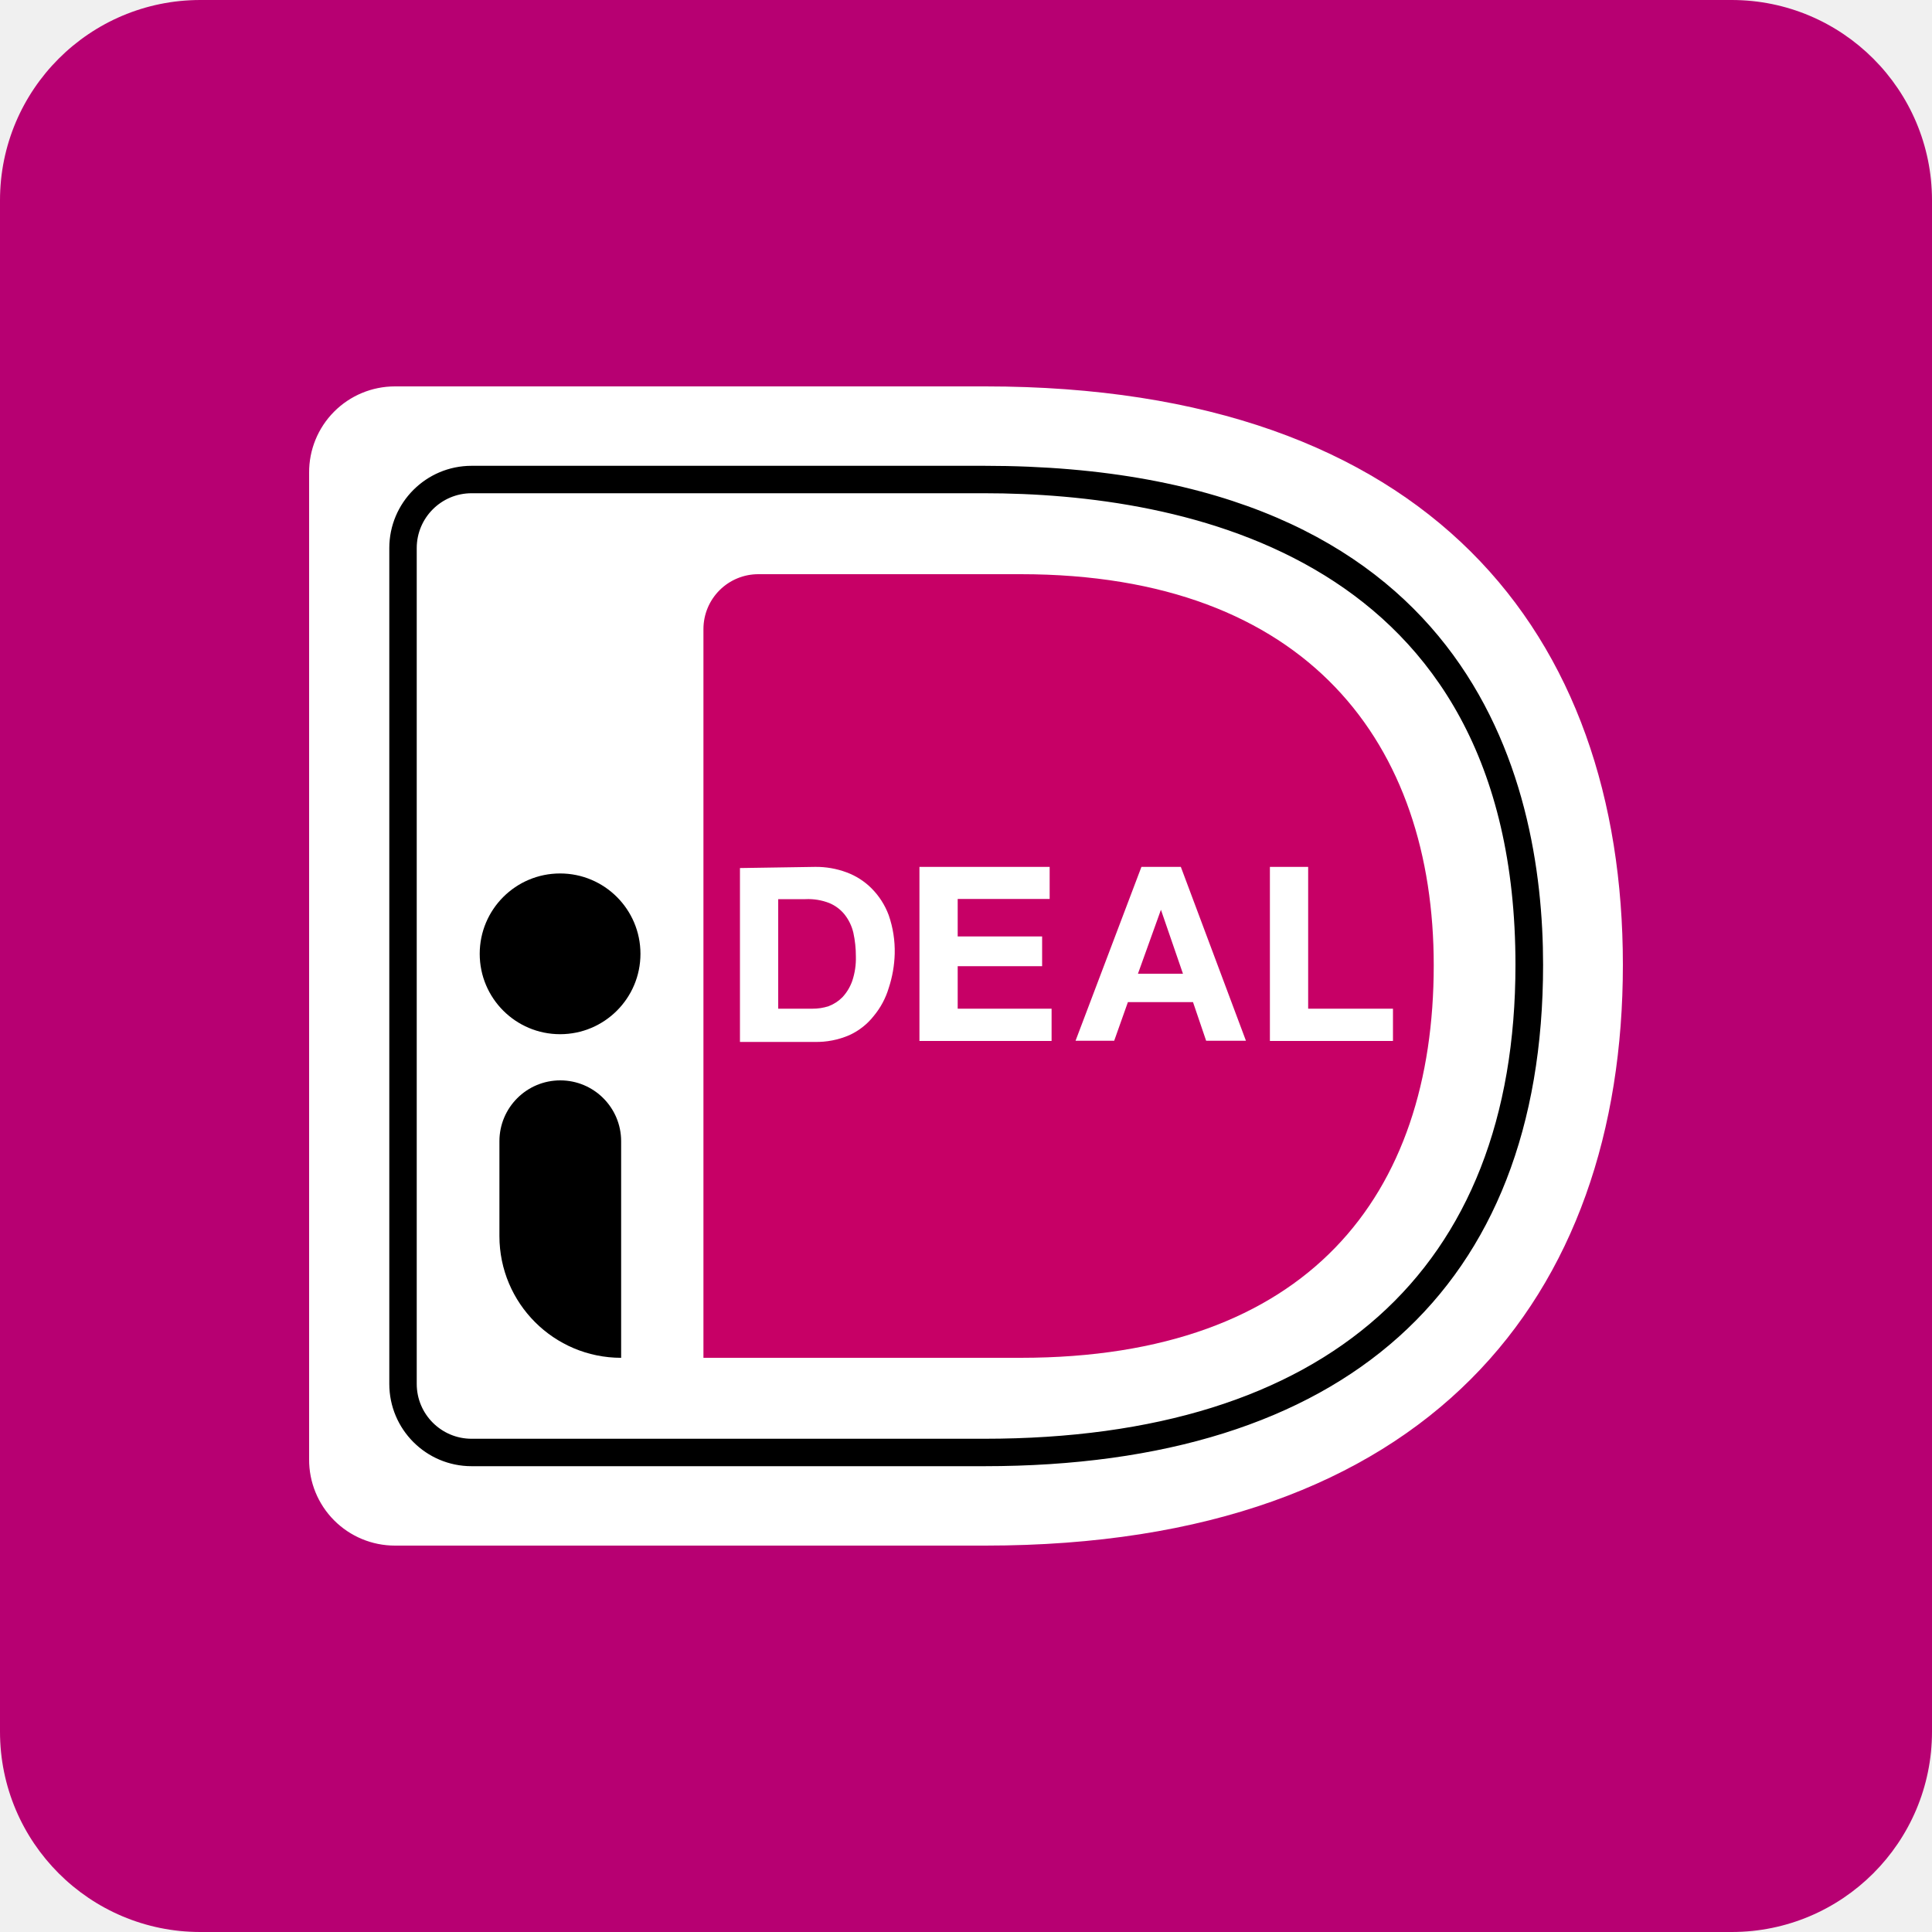
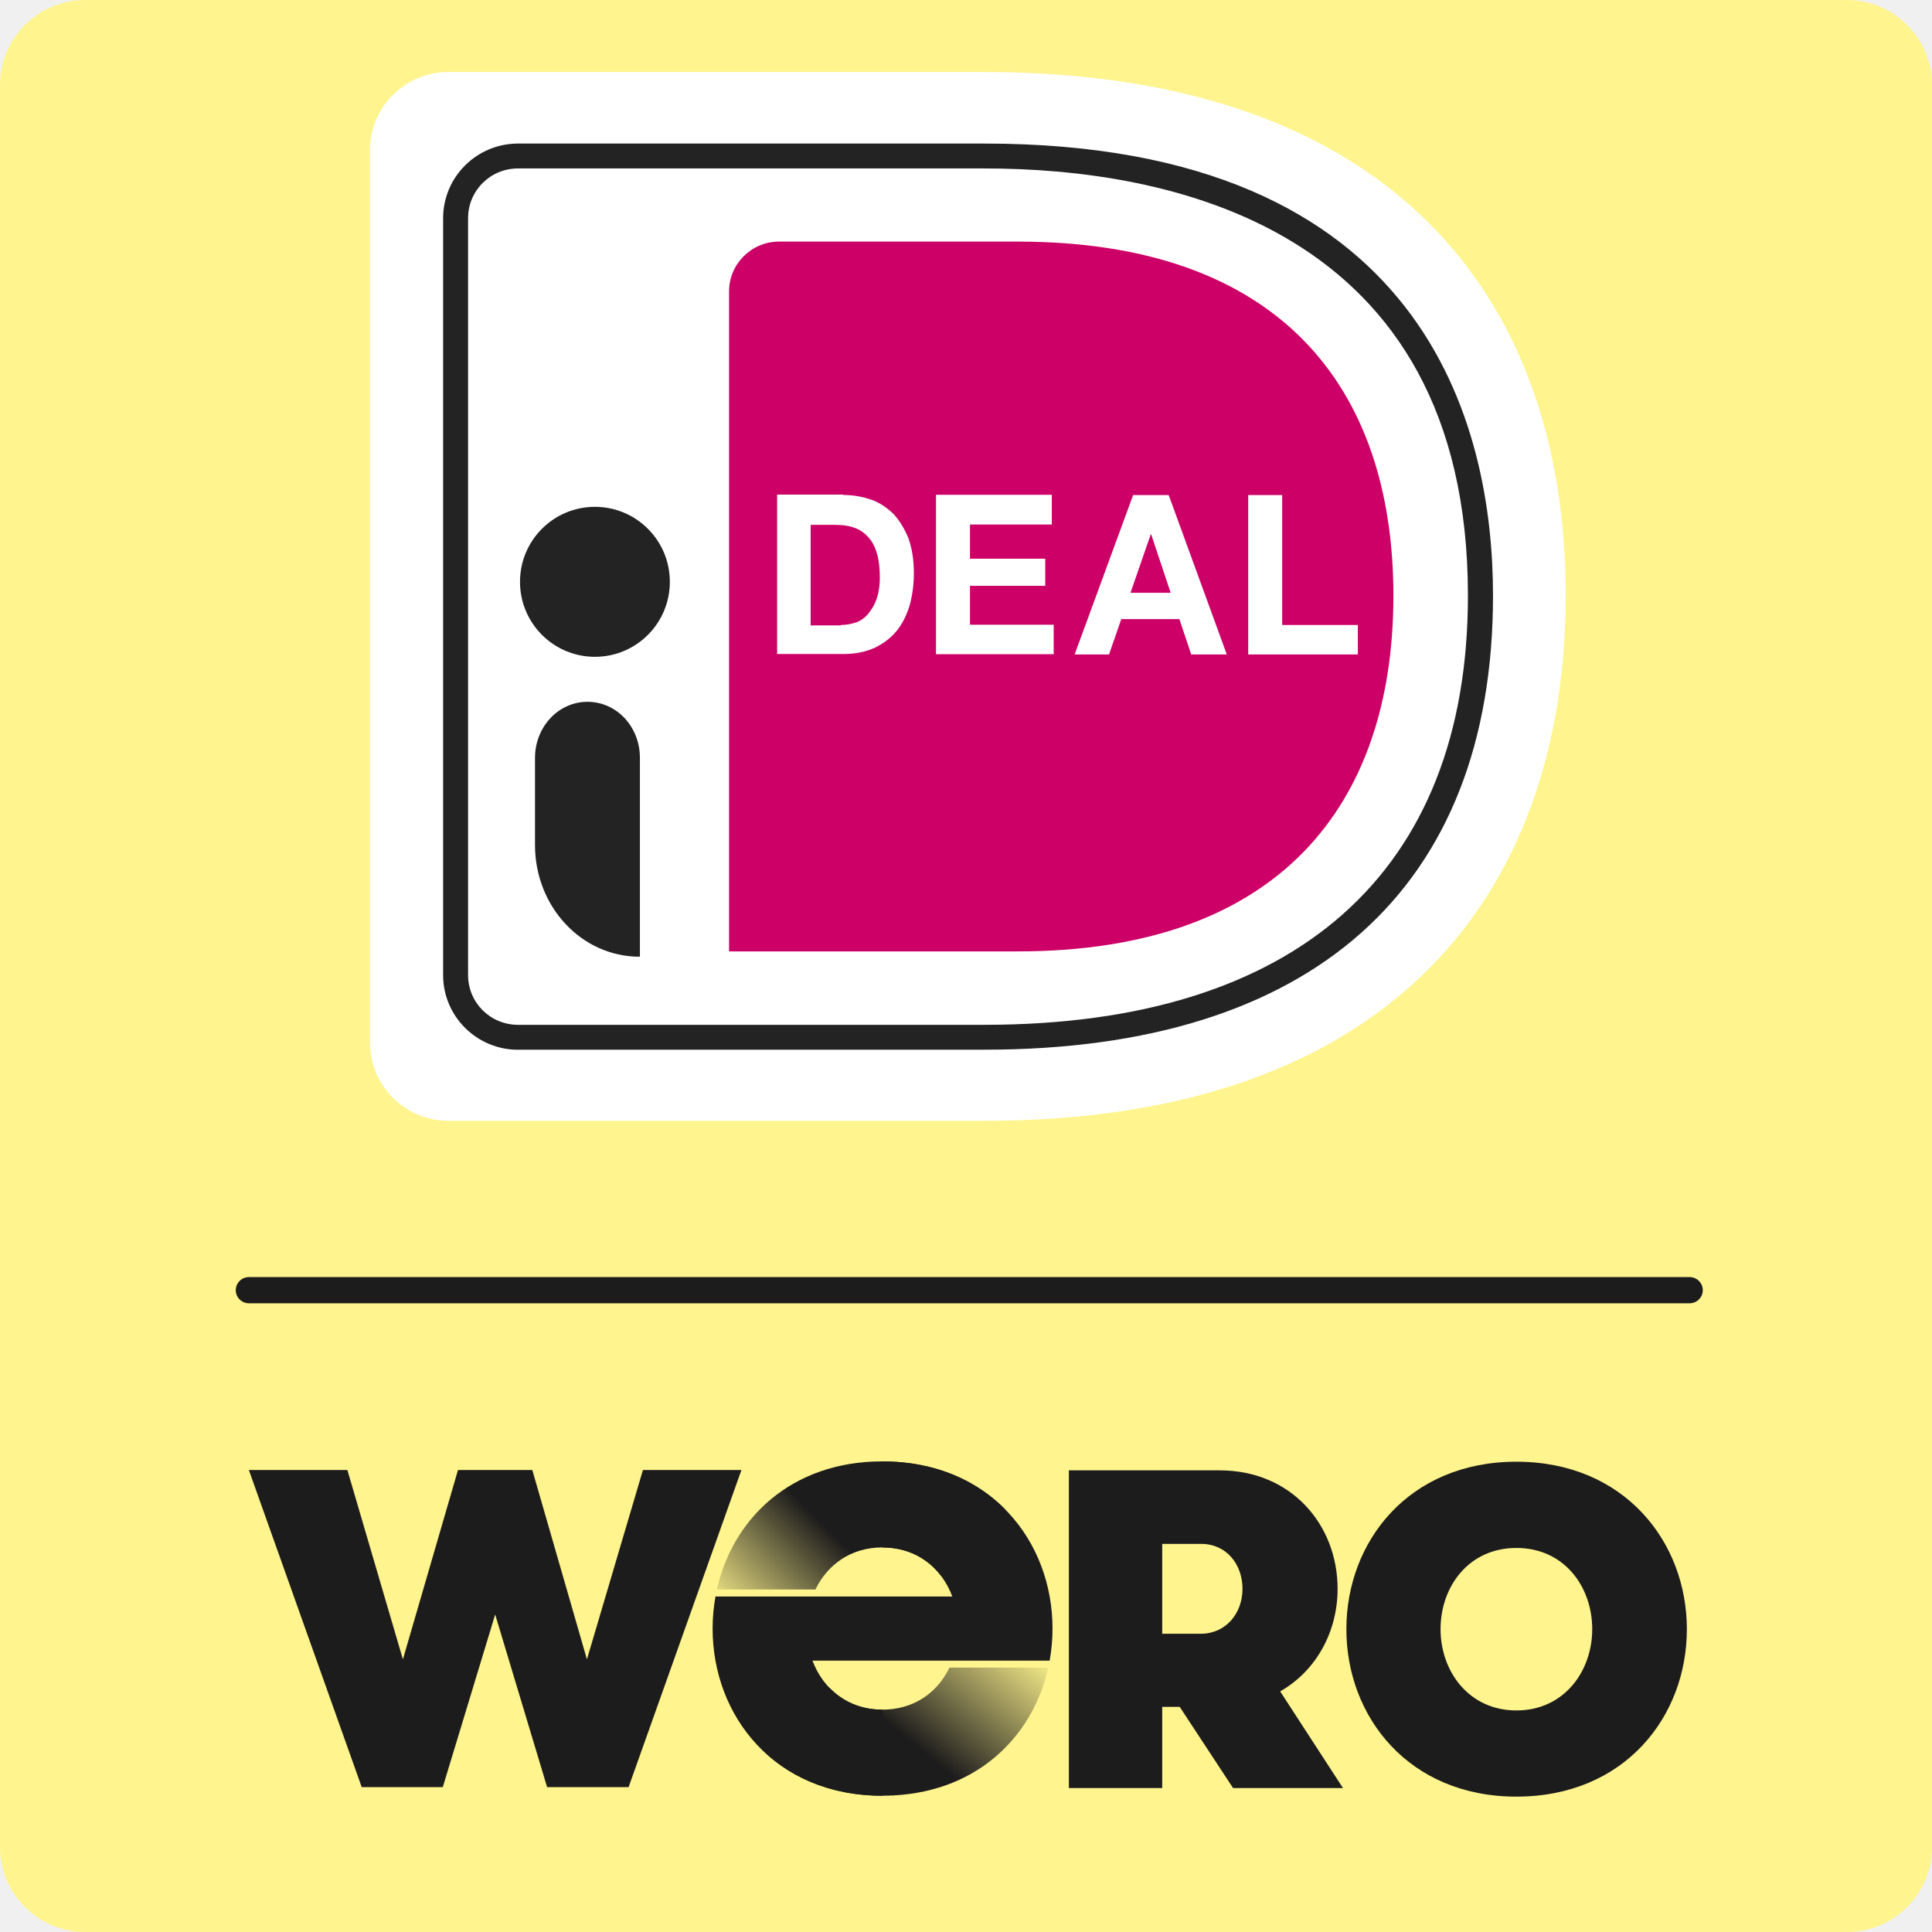
- <svg xmlns="http://www.w3.org/2000/svg" id="Laag_1" data-name="Laag 1" viewBox="0 0 100 100">
+ <svg xmlns="http://www.w3.org/2000/svg" id="Layer_1" data-name="Layer 1" viewBox="0 0 295 295">
  <defs>
-     <style>.cls-1{fill:#b70072;}.cls-2{fill:#fff;}.cls-3{fill:#c70066;}</style>
+     <style>
+       .cls-1 {
+         fill: url(#linear-gradient);
+       }
+ 
+       .cls-1, .cls-2, .cls-3, .cls-4, .cls-5, .cls-6, .cls-7, .cls-8, .cls-9 {
+         stroke-width: 0px;
+       }
+ 
+       .cls-2, .cls-3 {
+         fill-rule: evenodd;
+       }
+ 
+       .cls-2, .cls-6 {
+         fill: #232323;
+       }
+ 
+       .cls-3, .cls-8 {
+         fill: #fff;
+       }
+ 
+       .cls-4 {
+         fill: url(#linear-gradient-2);
+       }
+ 
+       .cls-5 {
+         fill: #1d1c1c;
+       }
+ 
+       .cls-7 {
+         fill: #c06;
+       }
+ 
+       .cls-9 {
+         fill: #fff48d;
+       }
+     </style>
+     <linearGradient id="linear-gradient" x1="152.7" y1="50.16" x2="130.19" y2="22.59" gradientTransform="translate(0 296) scale(1 -1)" gradientUnits="userSpaceOnUse">
+       <stop offset=".02" stop-color="#1d1c1c" stop-opacity="0" />
+       <stop offset=".68" stop-color="#1d1c1c" />
+     </linearGradient>
+     <linearGradient id="linear-gradient-2" x1="113.43" y1="44.31" x2="136.51" y2="67.12" gradientTransform="translate(0 296) scale(1 -1)" gradientUnits="userSpaceOnUse">
+       <stop offset=".02" stop-color="#1d1c1c" stop-opacity="0" />
+       <stop offset=".68" stop-color="#1d1c1c" />
+     </linearGradient>
  </defs>
-   <rect class="cls-1" width="100" height="100" rx="10.37" />
-   <path class="cls-2" d="M16,24.47V75.53A4.44,4.44,0,0,0,20.44,80H51C74,80,84,67.06,84,49.94S74,20,51,20H20.44A4.44,4.44,0,0,0,16,24.47Z" />
-   <path d="M50.94,75.89H24.41a4.26,4.26,0,0,1-4.26-4.26V28.37a4.26,4.26,0,0,1,4.26-4.26H50.94c25.17,0,28.93,16.18,28.93,25.83C79.87,66.68,69.59,75.89,50.94,75.89ZM24.41,25.53a2.84,2.84,0,0,0-2.84,2.84V71.63a2.84,2.84,0,0,0,2.84,2.84H50.94c17.74,0,27.5-8.71,27.5-24.53,0-21.24-17.23-24.41-27.5-24.41Z" />
-   <path class="cls-3" d="M36.41,32.56V70.28H52.83c14.91,0,21.38-8.43,21.38-20.32,0-11.39-6.47-20.24-21.38-20.24H39.26a2.84,2.84,0,0,0-2.85,2.84Z" />
-   <polygon class="cls-2" points="67.71 44.87 67.71 52.21 72.1 52.21 72.1 53.88 65.73 53.88 65.73 44.87 67.71 44.87" />
-   <path class="cls-2" d="M61.12,44.87l3.37,9H62.43l-.68-2H58.38l-.71,2h-2l3.41-9Zm.11,5.53-1.14-3.31h0L58.9,50.4Z" />
-   <polygon class="cls-2" points="54.33 44.87 54.33 46.53 49.57 46.53 49.57 48.47 53.94 48.47 53.94 50.01 49.57 50.01 49.57 52.21 54.43 52.21 54.43 53.88 47.59 53.88 47.59 44.87 54.33 44.87" />
-   <path class="cls-2" d="M42.19,44.87a4.49,4.49,0,0,1,1.62.28,3.57,3.57,0,0,1,1.3.83A3.86,3.86,0,0,1,46,47.37a5.67,5.67,0,0,1,.31,2A6.18,6.18,0,0,1,46,51.14a4.09,4.09,0,0,1-.77,1.44,3.4,3.4,0,0,1-1.27,1,4.28,4.28,0,0,1-1.8.35H38.3v-9Zm-.14,7.34a2.63,2.63,0,0,0,.84-.13,2,2,0,0,0,.72-.47,2.43,2.43,0,0,0,.5-.83,3.66,3.66,0,0,0,.19-1.27,5.71,5.71,0,0,0-.13-1.23,2.41,2.41,0,0,0-.45-.94,2,2,0,0,0-.8-.6,3,3,0,0,0-1.23-.2H40.28v5.67Z" />
-   <path d="M29,55.92h0a3.15,3.15,0,0,1,3.15,3.15h0V70.28h0a6.3,6.3,0,0,1-6.3-6.3V59.07A3.15,3.15,0,0,1,29,55.92Z" />
-   <circle cx="28.99" cy="49.37" r="4.16" />
+   <rect class="cls-9" width="295" height="295" rx="13" ry="13" />
+   <g>
+     <path class="cls-8" d="M56.51,22.87v136.4c0,6.53,5.37,11.87,11.93,11.87h81.89c61.91,0,88.74-34.49,88.74-80.25S212.23,11,150.32,11h-81.89c-6.56,0-11.93,5.34-11.93,11.87Z" />
+     <path class="cls-7" d="M111.32,44.48v100.79h44.07c40.02,0,57.37-22.5,57.37-54.31s-17.36-54.07-57.37-54.07h-36.44c-4.23,0-7.63,3.44-7.63,7.6Z" />
+     <path class="cls-2" d="M79.11,160.28h71.21c50.04,0,77.65-24.63,77.65-69.33,0-25.76-10.08-69.03-77.65-69.03h-71.21c-6.32,0-11.45,5.1-11.45,11.4v115.57c0,6.29,5.13,11.4,11.45,11.4ZM71.47,33.32c0-4.21,3.4-7.6,7.63-7.6h71.21c27.55,0,73.83,8.49,73.83,65.23,0,42.26-26.24,65.53-73.83,65.53h-71.21c-4.23,0-7.63-3.38-7.63-7.6V33.32Z" />
+     <path class="cls-3" d="M133.01,76.3c-1.34-.48-2.74-.72-4.26-.72v-.06h-10.09v24.34h10.21c1.81,0,3.38-.36,4.72-.96,1.34-.66,2.45-1.5,3.33-2.58.88-1.08,1.52-2.4,1.98-3.9.41-1.5.64-3.12.64-4.92,0-2.04-.29-3.78-.82-5.28-.58-1.44-1.34-2.7-2.27-3.72-.99-.96-2.1-1.74-3.44-2.22ZM130.61,95.07c-.76.24-1.46.36-2.22.36v.06h-4.61v-15.35h3.73c1.28,0,2.33.18,3.21.54.88.36,1.57.96,2.1,1.62.53.66.93,1.56,1.17,2.52.23.96.35,2.1.35,3.3,0,1.38-.18,2.46-.52,3.42-.35.96-.82,1.68-1.34,2.28-.53.6-1.17,1.02-1.87,1.26Z" />
+     <path class="cls-8" d="M160.6,75.59v4.5h-12.49v5.22h11.49v4.14h-11.49v5.94h12.78v4.5h-17.97v-24.34h17.68v.06Z" />
+     <path class="cls-3" d="M187.32,99.93l-8.87-24.34h-5.43l-8.93,24.34h5.25l1.87-5.4h8.87l1.81,5.4h5.43ZM175.77,81.58l2.98,8.93h-6.13l3.09-8.93h.06Z" />
+     <path class="cls-8" d="M195.78,75.58v19.85h11.55v4.5h-16.74v-24.34h5.19Z" />
+     <path class="cls-6" d="M90.84,100.29c6.32,0,11.44-5.12,11.44-11.45s-5.12-11.45-11.44-11.45-11.44,5.12-11.44,11.45,5.12,11.45,11.44,11.45Z" />
+     <path class="cls-6" d="M97.65,146.08c-8.86,0-15.96-7.65-15.96-17.05v-13.31c0-4.7,3.55-8.56,8.01-8.56s8.01,3.8,8.01,8.56v30.36h-.06Z" />
+   </g>
+   <path class="cls-5" d="M258,199H38c-1.1,0-2-.9-2-2s.9-2,2-2h220c1.1,0,2,.9,2,2s-.9,2-2,2Z" />
+   <g>
+     <path class="cls-5" d="M205.58,248.76c0-13.38,9.52-25.57,25.96-25.57s26.03,12.2,26.03,25.57-9.52,25.57-26.03,25.57c-16.44,0-25.96-12.2-25.96-25.57ZM243.12,248.76c0-6.45-4.25-12.4-11.58-12.4s-11.58,5.96-11.58,12.4,4.32,12.41,11.58,12.41,11.58-5.96,11.58-12.41Z" />
+     <path class="cls-5" d="M195.47,258.26c5.48-3.12,8.77-9.08,8.77-15.66,0-9.77-7.06-18.09-18.02-18.09h-23.01v48.51h14.25v-12.4h2.67l8.15,12.4h16.78l-9.59-14.76ZM183.35,249.46h-5.89v-13.72h5.96c3.84,0,6.3,3.12,6.3,6.86s-2.54,6.86-6.37,6.86Z" />
+     <path class="cls-5" d="M98.17,224.46l-8.55,28.91-8.34-28.91h-11.35l-8.41,28.91-8.48-28.91h-15.04l17.23,48.42h12.38l8-26.36,7.93,26.36h12.44l17.23-48.42h-15.04Z" />
+     <path class="cls-5" d="M134.77,261.05h-.04c-5.33,0-9.07-3.22-10.67-7.48h36.21c.29-1.6.44-3.24.44-4.9,0-13.34-9.49-25.51-25.95-25.52v13.14c5.36.01,9.06,3.23,10.65,7.48h-36.16c-.29,1.6-.44,3.24-.44,4.9,0,13.35,9.5,25.53,25.91,25.53h.04v-13.15Z" />
+     <path class="cls-1" d="M134.73,274.19c.56,0,1.1-.02,1.65-.04,3.33-.17,6.36-.85,9.06-1.94,2.7-1.1,5.07-2.6,7.08-4.42,2.01-1.82,3.68-3.95,4.97-6.3,1.17-2.13,2.03-4.45,2.57-6.86h-15.09c-.31.64-.67,1.26-1.08,1.83-.56.79-1.22,1.5-1.97,2.11-.75.62-1.59,1.14-2.51,1.54-.93.4-1.93.68-3.02.83-.53.07-1.08.11-1.65.11-3.4,0-6.14-1.31-8.1-3.36l-9.81,9.92c4.36,4.03,10.41,6.57,17.91,6.57Z" />
+     <path class="cls-4" d="M134.73,223.14c-13.92,0-22.87,8.76-25.26,19.56h15.04c1.8-3.72,5.34-6.42,10.22-6.42,3.89,0,6.91,1.68,8.88,4.22l9.9-10.01c-4.42-4.48-10.78-7.35-18.77-7.35Z" />
+   </g>
</svg>
